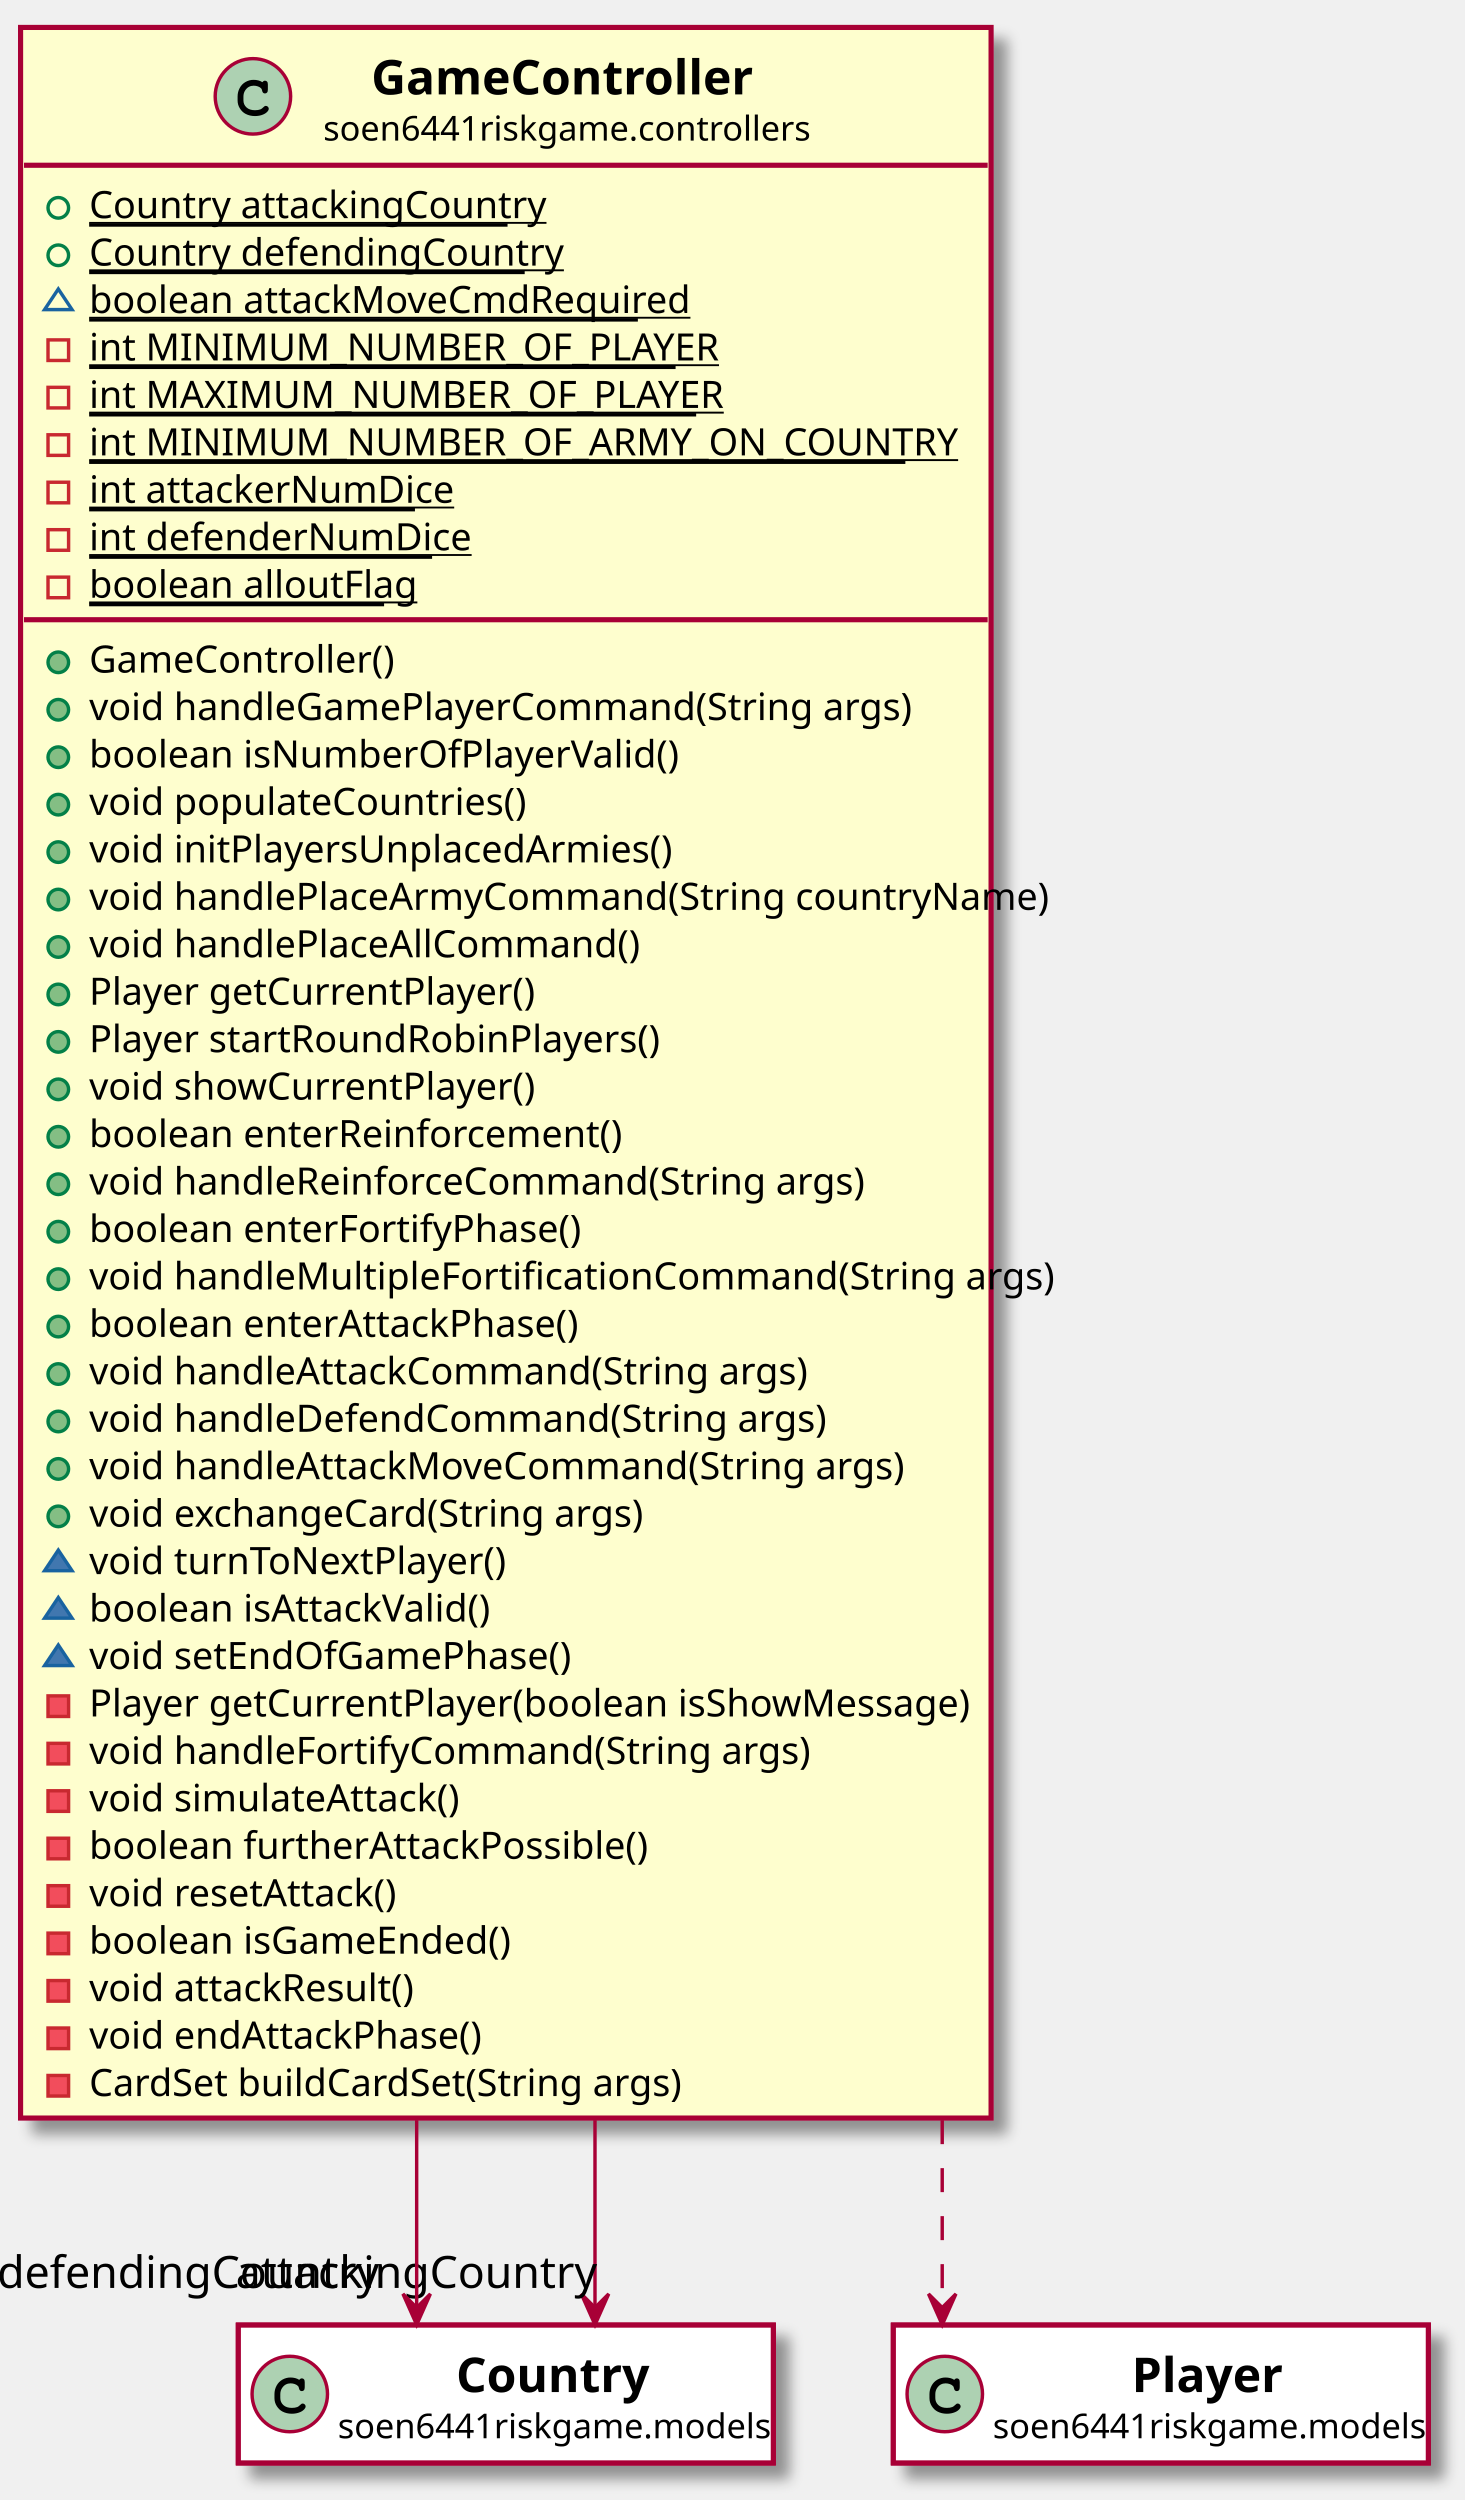
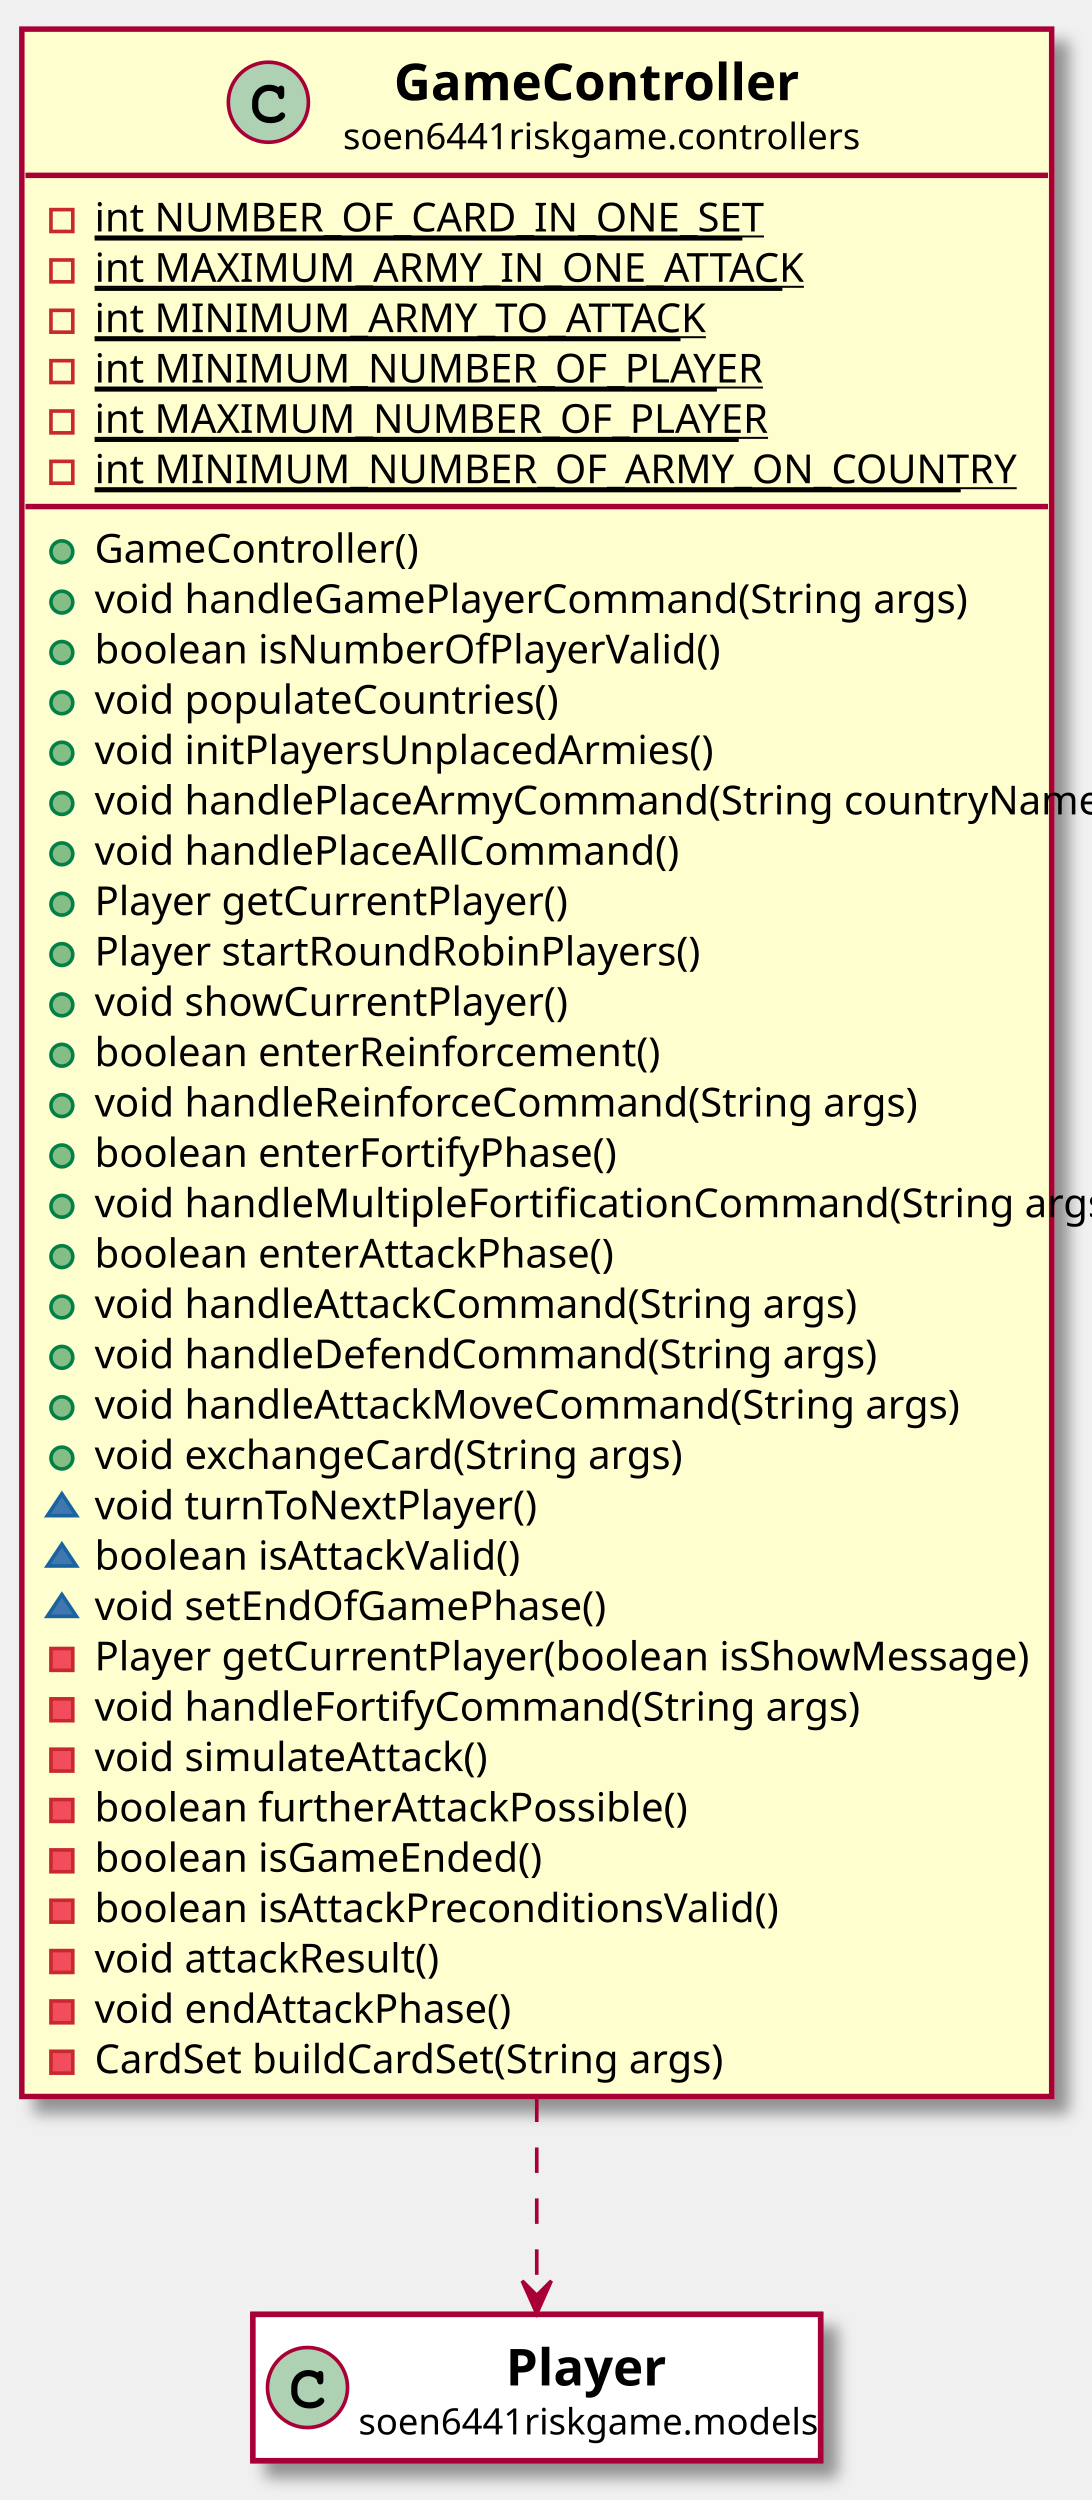
- <svg xmlns="http://www.w3.org/2000/svg" xmlns:xlink="http://www.w3.org/1999/xlink" contentScriptType="application/ecmascript" contentStyleType="text/css" height="729px" preserveAspectRatio="none" style="width:427px;height:729px;" version="1.1" viewBox="0 0 427 729" width="427px" zoomAndPan="magnify">
+ <svg xmlns="http://www.w3.org/2000/svg" xmlns:xlink="http://www.w3.org/1999/xlink" contentScriptType="application/ecmascript" contentStyleType="text/css" height="687px" preserveAspectRatio="none" style="width:300px;height:687px;" version="1.1" viewBox="0 0 300 687" width="300px" zoomAndPan="magnify">
  <defs>
-     <filter height="300%" id="f1ldg6fe9u7gt3" width="300%" x="-1" y="-1">
+     <filter height="300%" id="fbjeqljjf72w" width="300%" x="-1" y="-1">
      <feGaussianBlur result="blurOut" stdDeviation="2.0" />
      <feColorMatrix in="blurOut" result="blurOut2" type="matrix" values="0 0 0 0 0 0 0 0 0 0 0 0 0 0 0 0 0 0 .4 0" />
      <feOffset dx="4.0" dy="4.0" in="blurOut2" result="blurOut3" />
      <feBlend in="SourceGraphic" in2="blurOut3" mode="normal" />
    </filter>
  </defs>
  <g>
    <a target="_parent" xlink:actuate="onRequest" xlink:href="../../soen6441riskgame/controllers/GameController.html" xlink:show="new" xlink:title="soen6441riskgame.controllers.GameController" xlink:type="simple">
-       <rect fill="#FEFECE" filter="url(#f1ldg6fe9u7gt3)" height="609.625" id="soen6441riskgame.controllers.GameController" style="stroke: #A80036; stroke-width: 1.5;" width="283" x="6" y="8" />
+       <rect fill="#FEFECE" filter="url(#fbjeqljjf72w)" height="568.117" id="soen6441riskgame.controllers.GameController" style="stroke: #A80036; stroke-width: 1.5;" width="283" x="6" y="8" />
      <ellipse cx="73.75" cy="28.094" fill="#ADD1B2" rx="11" ry="11" style="stroke: #A80036; stroke-width: 1.0;" />
      <path d="M76.516,23.969 Q76.672,23.75 76.859,23.641 Q77.047,23.531 77.266,23.531 Q77.641,23.531 77.875,23.789 Q78.109,24.047 78.109,24.656 L78.109,26.109 Q78.109,26.719 77.875,26.984 Q77.641,27.25 77.266,27.25 Q76.922,27.25 76.719,27.047 Q76.516,26.859 76.406,26.344 Q76.359,25.984 76.172,25.797 Q75.844,25.422 75.234,25.203 Q74.625,24.984 74,24.984 Q73.234,24.984 72.602,25.312 Q71.969,25.641 71.477,26.391 Q70.984,27.141 70.984,28.172 L70.984,29.266 Q70.984,30.5 71.875,31.32 Q72.766,32.141 74.359,32.141 Q75.297,32.141 75.953,31.891 Q76.344,31.734 76.766,31.297 Q77.031,31.031 77.18,30.953 Q77.328,30.875 77.531,30.875 Q77.859,30.875 78.117,31.133 Q78.375,31.391 78.375,31.734 Q78.375,32.078 78.031,32.484 Q77.531,33.062 76.734,33.391 Q75.656,33.844 74.359,33.844 Q72.844,33.844 71.641,33.219 Q70.656,32.719 69.969,31.648 Q69.281,30.578 69.281,29.297 L69.281,28.141 Q69.281,26.812 69.898,25.664 Q70.516,24.516 71.609,23.898 Q72.703,23.281 73.938,23.281 Q74.672,23.281 75.32,23.445 Q75.969,23.609 76.516,23.969 Z " />
      <text fill="#000000" font-family="sans-serif" font-size="14" font-weight="bold" lengthAdjust="spacingAndGlyphs" textLength="111" x="108.25" y="27.533">GameController</text>
      <text fill="#000000" font-family="sans-serif" font-size="10" lengthAdjust="spacingAndGlyphs" textLength="139" x="94.25" y="40.99">soen6441riskgame.controllers</text>
      <line style="stroke: #A80036; stroke-width: 1.5;" x1="7" x2="288" y1="48.188" y2="48.188" />
-       <ellipse cx="17" cy="60.605" fill="none" rx="3" ry="3" style="stroke: #038048; stroke-width: 1.0;" />
-       <text fill="#000000" font-family="sans-serif" font-size="11" lengthAdjust="spacingAndGlyphs" text-decoration="underline" textLength="122" x="26" y="63.606">Country attackingCountry</text>
-       <line style="stroke: #000000; stroke-width: 1.0;" x1="26" x2="148" y1="65.606" y2="65.606" />
-       <ellipse cx="17" cy="74.441" fill="none" rx="3" ry="3" style="stroke: #038048; stroke-width: 1.0;" />
-       <text fill="#000000" font-family="sans-serif" font-size="11" lengthAdjust="spacingAndGlyphs" text-decoration="underline" textLength="127" x="26" y="77.442">Country defendingCountry</text>
-       <line style="stroke: #000000; stroke-width: 1.0;" x1="26" x2="153" y1="79.442" y2="79.442" />
-       <polygon fill="none" points="17,84.277,13,90.277,21,90.277" style="stroke: #1963A0; stroke-width: 1.0;" />
-       <text fill="#000000" font-family="sans-serif" font-size="11" lengthAdjust="spacingAndGlyphs" text-decoration="underline" textLength="160" x="26" y="91.278">boolean attackMoveCmdRequired</text>
-       <line style="stroke: #000000; stroke-width: 1.0;" x1="26" x2="186" y1="93.278" y2="93.278" />
+       <rect fill="none" height="6" style="stroke: #C82930; stroke-width: 1.0;" width="6" x="14" y="57.605" />
+       <text fill="#000000" font-family="sans-serif" font-size="11" lengthAdjust="spacingAndGlyphs" text-decoration="underline" textLength="178" x="26" y="63.606">int NUMBER_OF_CARD_IN_ONE_SET</text>
+       <line style="stroke: #000000; stroke-width: 1.0;" x1="26" x2="204" y1="65.606" y2="65.606" />
+       <rect fill="none" height="6" style="stroke: #C82930; stroke-width: 1.0;" width="6" x="14" y="71.441" />
+       <text fill="#000000" font-family="sans-serif" font-size="11" lengthAdjust="spacingAndGlyphs" text-decoration="underline" textLength="189" x="26" y="77.442">int MAXIMUM_ARMY_IN_ONE_ATTACK</text>
+       <line style="stroke: #000000; stroke-width: 1.0;" x1="26" x2="215" y1="79.442" y2="79.442" />
+       <rect fill="none" height="6" style="stroke: #C82930; stroke-width: 1.0;" width="6" x="14" y="85.277" />
+       <text fill="#000000" font-family="sans-serif" font-size="11" lengthAdjust="spacingAndGlyphs" text-decoration="underline" textLength="161" x="26" y="91.278">int MINIMUM_ARMY_TO_ATTACK</text>
+       <line style="stroke: #000000; stroke-width: 1.0;" x1="26" x2="187" y1="93.278" y2="93.278" />
      <rect fill="none" height="6" style="stroke: #C82930; stroke-width: 1.0;" width="6" x="14" y="99.113" />
      <text fill="#000000" font-family="sans-serif" font-size="11" lengthAdjust="spacingAndGlyphs" text-decoration="underline" textLength="171" x="26" y="105.114">int MINIMUM_NUMBER_OF_PLAYER</text>
      <line style="stroke: #000000; stroke-width: 1.0;" x1="26" x2="197" y1="107.114" y2="107.114" />
      <rect fill="none" height="6" style="stroke: #C82930; stroke-width: 1.0;" width="6" x="14" y="112.949" />
      <text fill="#000000" font-family="sans-serif" font-size="11" lengthAdjust="spacingAndGlyphs" text-decoration="underline" textLength="177" x="26" y="118.95">int MAXIMUM_NUMBER_OF_PLAYER</text>
      <line style="stroke: #000000; stroke-width: 1.0;" x1="26" x2="203" y1="120.95" y2="120.95" />
      <rect fill="none" height="6" style="stroke: #C82930; stroke-width: 1.0;" width="6" x="14" y="126.785" />
      <text fill="#000000" font-family="sans-serif" font-size="11" lengthAdjust="spacingAndGlyphs" text-decoration="underline" textLength="238" x="26" y="132.786">int MINIMUM_NUMBER_OF_ARMY_ON_COUNTRY</text>
      <line style="stroke: #000000; stroke-width: 1.0;" x1="26" x2="264" y1="134.786" y2="134.786" />
-       <rect fill="none" height="6" style="stroke: #C82930; stroke-width: 1.0;" width="6" x="14" y="140.621" />
-       <text fill="#000000" font-family="sans-serif" font-size="11" lengthAdjust="spacingAndGlyphs" text-decoration="underline" textLength="95" x="26" y="146.622">int attackerNumDice</text>
-       <line style="stroke: #000000; stroke-width: 1.0;" x1="26" x2="121" y1="148.622" y2="148.622" />
-       <rect fill="none" height="6" style="stroke: #C82930; stroke-width: 1.0;" width="6" x="14" y="154.457" />
-       <text fill="#000000" font-family="sans-serif" font-size="11" lengthAdjust="spacingAndGlyphs" text-decoration="underline" textLength="100" x="26" y="160.458">int defenderNumDice</text>
-       <line style="stroke: #000000; stroke-width: 1.0;" x1="26" x2="126" y1="162.458" y2="162.458" />
-       <rect fill="none" height="6" style="stroke: #C82930; stroke-width: 1.0;" width="6" x="14" y="168.293" />
-       <text fill="#000000" font-family="sans-serif" font-size="11" lengthAdjust="spacingAndGlyphs" text-decoration="underline" textLength="86" x="26" y="174.294">boolean alloutFlag</text>
-       <line style="stroke: #000000; stroke-width: 1.0;" x1="26" x2="112" y1="176.294" y2="176.294" />
-       <line style="stroke: #A80036; stroke-width: 1.5;" x1="7" x2="288" y1="180.711" y2="180.711" />
+       <line style="stroke: #A80036; stroke-width: 1.5;" x1="7" x2="288" y1="139.203" y2="139.203" />
+       <ellipse cx="17" cy="151.621" fill="#84BE84" rx="3" ry="3" style="stroke: #038048; stroke-width: 1.0;" />
+       <text fill="#000000" font-family="sans-serif" font-size="11" lengthAdjust="spacingAndGlyphs" textLength="82" x="26" y="154.622">GameController()</text>
+       <ellipse cx="17" cy="165.457" fill="#84BE84" rx="3" ry="3" style="stroke: #038048; stroke-width: 1.0;" />
+       <text fill="#000000" font-family="sans-serif" font-size="11" lengthAdjust="spacingAndGlyphs" textLength="221" x="26" y="168.458">void handleGamePlayerCommand(String args)</text>
+       <ellipse cx="17" cy="179.293" fill="#84BE84" rx="3" ry="3" style="stroke: #038048; stroke-width: 1.0;" />
+       <text fill="#000000" font-family="sans-serif" font-size="11" lengthAdjust="spacingAndGlyphs" textLength="160" x="26" y="182.294">boolean isNumberOfPlayerValid()</text>
      <ellipse cx="17" cy="193.129" fill="#84BE84" rx="3" ry="3" style="stroke: #038048; stroke-width: 1.0;" />
-       <text fill="#000000" font-family="sans-serif" font-size="11" lengthAdjust="spacingAndGlyphs" textLength="82" x="26" y="196.13">GameController()</text>
+       <text fill="#000000" font-family="sans-serif" font-size="11" lengthAdjust="spacingAndGlyphs" textLength="118" x="26" y="196.13">void populateCountries()</text>
      <ellipse cx="17" cy="206.965" fill="#84BE84" rx="3" ry="3" style="stroke: #038048; stroke-width: 1.0;" />
-       <text fill="#000000" font-family="sans-serif" font-size="11" lengthAdjust="spacingAndGlyphs" textLength="221" x="26" y="209.966">void handleGamePlayerCommand(String args)</text>
+       <text fill="#000000" font-family="sans-serif" font-size="11" lengthAdjust="spacingAndGlyphs" textLength="159" x="26" y="209.966">void initPlayersUnplacedArmies()</text>
      <ellipse cx="17" cy="220.801" fill="#84BE84" rx="3" ry="3" style="stroke: #038048; stroke-width: 1.0;" />
-       <text fill="#000000" font-family="sans-serif" font-size="11" lengthAdjust="spacingAndGlyphs" textLength="160" x="26" y="223.802">boolean isNumberOfPlayerValid()</text>
+       <text fill="#000000" font-family="sans-serif" font-size="11" lengthAdjust="spacingAndGlyphs" textLength="257" x="26" y="223.802">void handlePlaceArmyCommand(String countryName)</text>
      <ellipse cx="17" cy="234.637" fill="#84BE84" rx="3" ry="3" style="stroke: #038048; stroke-width: 1.0;" />
-       <text fill="#000000" font-family="sans-serif" font-size="11" lengthAdjust="spacingAndGlyphs" textLength="118" x="26" y="237.638">void populateCountries()</text>
+       <text fill="#000000" font-family="sans-serif" font-size="11" lengthAdjust="spacingAndGlyphs" textLength="148" x="26" y="237.638">void handlePlaceAllCommand()</text>
      <ellipse cx="17" cy="248.473" fill="#84BE84" rx="3" ry="3" style="stroke: #038048; stroke-width: 1.0;" />
-       <text fill="#000000" font-family="sans-serif" font-size="11" lengthAdjust="spacingAndGlyphs" textLength="159" x="26" y="251.474">void initPlayersUnplacedArmies()</text>
+       <text fill="#000000" font-family="sans-serif" font-size="11" lengthAdjust="spacingAndGlyphs" textLength="122" x="26" y="251.474">Player getCurrentPlayer()</text>
      <ellipse cx="17" cy="262.309" fill="#84BE84" rx="3" ry="3" style="stroke: #038048; stroke-width: 1.0;" />
-       <text fill="#000000" font-family="sans-serif" font-size="11" lengthAdjust="spacingAndGlyphs" textLength="257" x="26" y="265.31">void handlePlaceArmyCommand(String countryName)</text>
+       <text fill="#000000" font-family="sans-serif" font-size="11" lengthAdjust="spacingAndGlyphs" textLength="157" x="26" y="265.31">Player startRoundRobinPlayers()</text>
      <ellipse cx="17" cy="276.144" fill="#84BE84" rx="3" ry="3" style="stroke: #038048; stroke-width: 1.0;" />
-       <text fill="#000000" font-family="sans-serif" font-size="11" lengthAdjust="spacingAndGlyphs" textLength="148" x="26" y="279.146">void handlePlaceAllCommand()</text>
+       <text fill="#000000" font-family="sans-serif" font-size="11" lengthAdjust="spacingAndGlyphs" textLength="125" x="26" y="279.146">void showCurrentPlayer()</text>
      <ellipse cx="17" cy="289.981" fill="#84BE84" rx="3" ry="3" style="stroke: #038048; stroke-width: 1.0;" />
-       <text fill="#000000" font-family="sans-serif" font-size="11" lengthAdjust="spacingAndGlyphs" textLength="122" x="26" y="292.981">Player getCurrentPlayer()</text>
+       <text fill="#000000" font-family="sans-serif" font-size="11" lengthAdjust="spacingAndGlyphs" textLength="144" x="26" y="292.981">boolean enterReinforcement()</text>
      <ellipse cx="17" cy="303.816" fill="#84BE84" rx="3" ry="3" style="stroke: #038048; stroke-width: 1.0;" />
-       <text fill="#000000" font-family="sans-serif" font-size="11" lengthAdjust="spacingAndGlyphs" textLength="157" x="26" y="306.817">Player startRoundRobinPlayers()</text>
+       <text fill="#000000" font-family="sans-serif" font-size="11" lengthAdjust="spacingAndGlyphs" textLength="210" x="26" y="306.817">void handleReinforceCommand(String args)</text>
      <ellipse cx="17" cy="317.652" fill="#84BE84" rx="3" ry="3" style="stroke: #038048; stroke-width: 1.0;" />
-       <text fill="#000000" font-family="sans-serif" font-size="11" lengthAdjust="spacingAndGlyphs" textLength="125" x="26" y="320.653">void showCurrentPlayer()</text>
+       <text fill="#000000" font-family="sans-serif" font-size="11" lengthAdjust="spacingAndGlyphs" textLength="135" x="26" y="320.653">boolean enterFortifyPhase()</text>
      <ellipse cx="17" cy="331.488" fill="#84BE84" rx="3" ry="3" style="stroke: #038048; stroke-width: 1.0;" />
-       <text fill="#000000" font-family="sans-serif" font-size="11" lengthAdjust="spacingAndGlyphs" textLength="144" x="26" y="334.489">boolean enterReinforcement()</text>
+       <text fill="#000000" font-family="sans-serif" font-size="11" lengthAdjust="spacingAndGlyphs" textLength="254" x="26" y="334.489">void handleMultipleFortificationCommand(String args)</text>
      <ellipse cx="17" cy="345.324" fill="#84BE84" rx="3" ry="3" style="stroke: #038048; stroke-width: 1.0;" />
-       <text fill="#000000" font-family="sans-serif" font-size="11" lengthAdjust="spacingAndGlyphs" textLength="210" x="26" y="348.325">void handleReinforceCommand(String args)</text>
+       <text fill="#000000" font-family="sans-serif" font-size="11" lengthAdjust="spacingAndGlyphs" textLength="135" x="26" y="348.325">boolean enterAttackPhase()</text>
      <ellipse cx="17" cy="359.16" fill="#84BE84" rx="3" ry="3" style="stroke: #038048; stroke-width: 1.0;" />
-       <text fill="#000000" font-family="sans-serif" font-size="11" lengthAdjust="spacingAndGlyphs" textLength="135" x="26" y="362.161">boolean enterFortifyPhase()</text>
+       <text fill="#000000" font-family="sans-serif" font-size="11" lengthAdjust="spacingAndGlyphs" textLength="194" x="26" y="362.161">void handleAttackCommand(String args)</text>
      <ellipse cx="17" cy="372.996" fill="#84BE84" rx="3" ry="3" style="stroke: #038048; stroke-width: 1.0;" />
-       <text fill="#000000" font-family="sans-serif" font-size="11" lengthAdjust="spacingAndGlyphs" textLength="254" x="26" y="375.997">void handleMultipleFortificationCommand(String args)</text>
+       <text fill="#000000" font-family="sans-serif" font-size="11" lengthAdjust="spacingAndGlyphs" textLength="198" x="26" y="375.997">void handleDefendCommand(String args)</text>
      <ellipse cx="17" cy="386.832" fill="#84BE84" rx="3" ry="3" style="stroke: #038048; stroke-width: 1.0;" />
-       <text fill="#000000" font-family="sans-serif" font-size="11" lengthAdjust="spacingAndGlyphs" textLength="135" x="26" y="389.833">boolean enterAttackPhase()</text>
+       <text fill="#000000" font-family="sans-serif" font-size="11" lengthAdjust="spacingAndGlyphs" textLength="220" x="26" y="389.833">void handleAttackMoveCommand(String args)</text>
      <ellipse cx="17" cy="400.668" fill="#84BE84" rx="3" ry="3" style="stroke: #038048; stroke-width: 1.0;" />
-       <text fill="#000000" font-family="sans-serif" font-size="11" lengthAdjust="spacingAndGlyphs" textLength="194" x="26" y="403.669">void handleAttackCommand(String args)</text>
-       <ellipse cx="17" cy="414.504" fill="#84BE84" rx="3" ry="3" style="stroke: #038048; stroke-width: 1.0;" />
-       <text fill="#000000" font-family="sans-serif" font-size="11" lengthAdjust="spacingAndGlyphs" textLength="198" x="26" y="417.505">void handleDefendCommand(String args)</text>
-       <ellipse cx="17" cy="428.34" fill="#84BE84" rx="3" ry="3" style="stroke: #038048; stroke-width: 1.0;" />
-       <text fill="#000000" font-family="sans-serif" font-size="11" lengthAdjust="spacingAndGlyphs" textLength="220" x="26" y="431.341">void handleAttackMoveCommand(String args)</text>
-       <ellipse cx="17" cy="442.176" fill="#84BE84" rx="3" ry="3" style="stroke: #038048; stroke-width: 1.0;" />
-       <text fill="#000000" font-family="sans-serif" font-size="11" lengthAdjust="spacingAndGlyphs" textLength="155" x="26" y="445.177">void exchangeCard(String args)</text>
-       <polygon fill="#4177AF" points="17,452.012,13,458.012,21,458.012" style="stroke: #1963A0; stroke-width: 1.0;" />
-       <text fill="#000000" font-family="sans-serif" font-size="11" lengthAdjust="spacingAndGlyphs" textLength="114" x="26" y="459.013">void turnToNextPlayer()</text>
-       <polygon fill="#4177AF" points="17,465.848,13,471.848,21,471.848" style="stroke: #1963A0; stroke-width: 1.0;" />
-       <text fill="#000000" font-family="sans-serif" font-size="11" lengthAdjust="spacingAndGlyphs" textLength="112" x="26" y="472.849">boolean isAttackValid()</text>
-       <polygon fill="#4177AF" points="17,479.684,13,485.684,21,485.684" style="stroke: #1963A0; stroke-width: 1.0;" />
-       <text fill="#000000" font-family="sans-serif" font-size="11" lengthAdjust="spacingAndGlyphs" textLength="134" x="26" y="486.685">void setEndOfGamePhase()</text>
+       <text fill="#000000" font-family="sans-serif" font-size="11" lengthAdjust="spacingAndGlyphs" textLength="155" x="26" y="403.669">void exchangeCard(String args)</text>
+       <polygon fill="#4177AF" points="17,410.504,13,416.504,21,416.504" style="stroke: #1963A0; stroke-width: 1.0;" />
+       <text fill="#000000" font-family="sans-serif" font-size="11" lengthAdjust="spacingAndGlyphs" textLength="114" x="26" y="417.505">void turnToNextPlayer()</text>
+       <polygon fill="#4177AF" points="17,424.34,13,430.34,21,430.34" style="stroke: #1963A0; stroke-width: 1.0;" />
+       <text fill="#000000" font-family="sans-serif" font-size="11" lengthAdjust="spacingAndGlyphs" textLength="112" x="26" y="431.341">boolean isAttackValid()</text>
+       <polygon fill="#4177AF" points="17,438.176,13,444.176,21,444.176" style="stroke: #1963A0; stroke-width: 1.0;" />
+       <text fill="#000000" font-family="sans-serif" font-size="11" lengthAdjust="spacingAndGlyphs" textLength="134" x="26" y="445.177">void setEndOfGamePhase()</text>
+       <rect fill="#F24D5C" height="6" style="stroke: #C82930; stroke-width: 1.0;" width="6" x="14" y="453.012" />
+       <text fill="#000000" font-family="sans-serif" font-size="11" lengthAdjust="spacingAndGlyphs" textLength="244" x="26" y="459.013">Player getCurrentPlayer(boolean isShowMessage)</text>
+       <rect fill="#F24D5C" height="6" style="stroke: #C82930; stroke-width: 1.0;" width="6" x="14" y="466.848" />
+       <text fill="#000000" font-family="sans-serif" font-size="11" lengthAdjust="spacingAndGlyphs" textLength="194" x="26" y="472.849">void handleFortifyCommand(String args)</text>
+       <rect fill="#F24D5C" height="6" style="stroke: #C82930; stroke-width: 1.0;" width="6" x="14" y="480.684" />
+       <text fill="#000000" font-family="sans-serif" font-size="11" lengthAdjust="spacingAndGlyphs" textLength="101" x="26" y="486.685">void simulateAttack()</text>
      <rect fill="#F24D5C" height="6" style="stroke: #C82930; stroke-width: 1.0;" width="6" x="14" y="494.519" />
-       <text fill="#000000" font-family="sans-serif" font-size="11" lengthAdjust="spacingAndGlyphs" textLength="244" x="26" y="500.521">Player getCurrentPlayer(boolean isShowMessage)</text>
+       <text fill="#000000" font-family="sans-serif" font-size="11" lengthAdjust="spacingAndGlyphs" textLength="153" x="26" y="500.521">boolean furtherAttackPossible()</text>
      <rect fill="#F24D5C" height="6" style="stroke: #C82930; stroke-width: 1.0;" width="6" x="14" y="508.356" />
-       <text fill="#000000" font-family="sans-serif" font-size="11" lengthAdjust="spacingAndGlyphs" textLength="194" x="26" y="514.356">void handleFortifyCommand(String args)</text>
+       <text fill="#000000" font-family="sans-serif" font-size="11" lengthAdjust="spacingAndGlyphs" textLength="115" x="26" y="514.356">boolean isGameEnded()</text>
      <rect fill="#F24D5C" height="6" style="stroke: #C82930; stroke-width: 1.0;" width="6" x="14" y="522.191" />
-       <text fill="#000000" font-family="sans-serif" font-size="11" lengthAdjust="spacingAndGlyphs" textLength="101" x="26" y="528.192">void simulateAttack()</text>
+       <text fill="#000000" font-family="sans-serif" font-size="11" lengthAdjust="spacingAndGlyphs" textLength="177" x="26" y="528.192">boolean isAttackPreconditionsValid()</text>
      <rect fill="#F24D5C" height="6" style="stroke: #C82930; stroke-width: 1.0;" width="6" x="14" y="536.027" />
-       <text fill="#000000" font-family="sans-serif" font-size="11" lengthAdjust="spacingAndGlyphs" textLength="153" x="26" y="542.028">boolean furtherAttackPossible()</text>
+       <text fill="#000000" font-family="sans-serif" font-size="11" lengthAdjust="spacingAndGlyphs" textLength="90" x="26" y="542.028">void attackResult()</text>
      <rect fill="#F24D5C" height="6" style="stroke: #C82930; stroke-width: 1.0;" width="6" x="14" y="549.863" />
-       <text fill="#000000" font-family="sans-serif" font-size="11" lengthAdjust="spacingAndGlyphs" textLength="87" x="26" y="555.864">void resetAttack()</text>
+       <text fill="#000000" font-family="sans-serif" font-size="11" lengthAdjust="spacingAndGlyphs" textLength="110" x="26" y="555.864">void endAttackPhase()</text>
      <rect fill="#F24D5C" height="6" style="stroke: #C82930; stroke-width: 1.0;" width="6" x="14" y="563.699" />
-       <text fill="#000000" font-family="sans-serif" font-size="11" lengthAdjust="spacingAndGlyphs" textLength="115" x="26" y="569.7">boolean isGameEnded()</text>
-       <rect fill="#F24D5C" height="6" style="stroke: #C82930; stroke-width: 1.0;" width="6" x="14" y="577.535" />
-       <text fill="#000000" font-family="sans-serif" font-size="11" lengthAdjust="spacingAndGlyphs" textLength="90" x="26" y="583.536">void attackResult()</text>
-       <rect fill="#F24D5C" height="6" style="stroke: #C82930; stroke-width: 1.0;" width="6" x="14" y="591.371" />
-       <text fill="#000000" font-family="sans-serif" font-size="11" lengthAdjust="spacingAndGlyphs" textLength="110" x="26" y="597.372">void endAttackPhase()</text>
-       <rect fill="#F24D5C" height="6" style="stroke: #C82930; stroke-width: 1.0;" width="6" x="14" y="605.207" />
-       <text fill="#000000" font-family="sans-serif" font-size="11" lengthAdjust="spacingAndGlyphs" textLength="164" x="26" y="611.208">CardSet buildCardSet(String args)</text>
-     </a>
-     <a target="_parent" xlink:actuate="onRequest" xlink:href="../../soen6441riskgame/models/Country.html" xlink:show="new" xlink:title="soen6441riskgame.models.Country" xlink:type="simple">
-       <rect fill="#FFFFFF" filter="url(#f1ldg6fe9u7gt3)" height="40.188" id="soen6441riskgame.models.Country" style="stroke: #A80036; stroke-width: 1.5;" width="156" x="69.5" y="678" />
-       <rect fill="#FFFFFF" height="40.188" style="stroke: #A80036; stroke-width: 1.5;" width="156" x="69.5" y="678" />
-       <ellipse cx="84.5" cy="698.094" fill="#ADD1B2" rx="11" ry="11" style="stroke: #A80036; stroke-width: 1.0;" />
-       <path d="M87.266,693.969 Q87.422,693.75 87.609,693.641 Q87.797,693.531 88.016,693.531 Q88.391,693.531 88.625,693.789 Q88.859,694.047 88.859,694.656 L88.859,696.109 Q88.859,696.719 88.625,696.984 Q88.391,697.25 88.016,697.25 Q87.672,697.25 87.469,697.047 Q87.266,696.859 87.156,696.344 Q87.109,695.984 86.922,695.797 Q86.594,695.422 85.984,695.203 Q85.375,694.984 84.75,694.984 Q83.984,694.984 83.352,695.312 Q82.719,695.641 82.227,696.391 Q81.734,697.141 81.734,698.172 L81.734,699.266 Q81.734,700.5 82.625,701.32 Q83.516,702.141 85.109,702.141 Q86.047,702.141 86.703,701.891 Q87.094,701.734 87.516,701.297 Q87.781,701.031 87.93,700.953 Q88.078,700.875 88.281,700.875 Q88.609,700.875 88.867,701.133 Q89.125,701.391 89.125,701.734 Q89.125,702.078 88.781,702.484 Q88.281,703.062 87.484,703.391 Q86.406,703.844 85.109,703.844 Q83.594,703.844 82.391,703.219 Q81.406,702.719 80.719,701.648 Q80.031,700.578 80.031,699.297 L80.031,698.141 Q80.031,696.812 80.648,695.664 Q81.266,694.516 82.359,693.898 Q83.453,693.281 84.688,693.281 Q85.422,693.281 86.07,693.445 Q86.719,693.609 87.266,693.969 Z " />
-       <text fill="#000000" font-family="sans-serif" font-size="14" font-weight="bold" lengthAdjust="spacingAndGlyphs" textLength="55" x="133" y="697.533">Country</text>
-       <text fill="#000000" font-family="sans-serif" font-size="10" lengthAdjust="spacingAndGlyphs" textLength="124" x="98.5" y="710.99">soen6441riskgame.models</text>
+       <text fill="#000000" font-family="sans-serif" font-size="11" lengthAdjust="spacingAndGlyphs" textLength="164" x="26" y="569.7">CardSet buildCardSet(String args)</text>
    </a>
    <a target="_parent" xlink:actuate="onRequest" xlink:href="../../soen6441riskgame/models/Player.html" xlink:show="new" xlink:title="soen6441riskgame.models.Player" xlink:type="simple">
-       <rect fill="#FFFFFF" filter="url(#f1ldg6fe9u7gt3)" height="40.188" id="soen6441riskgame.models.Player" style="stroke: #A80036; stroke-width: 1.5;" width="156" x="260.5" y="678" />
-       <rect fill="#FFFFFF" height="40.188" style="stroke: #A80036; stroke-width: 1.5;" width="156" x="260.5" y="678" />
-       <ellipse cx="275.5" cy="698.094" fill="#ADD1B2" rx="11" ry="11" style="stroke: #A80036; stroke-width: 1.0;" />
-       <path d="M278.266,693.969 Q278.422,693.75 278.609,693.641 Q278.797,693.531 279.016,693.531 Q279.391,693.531 279.625,693.789 Q279.859,694.047 279.859,694.656 L279.859,696.109 Q279.859,696.719 279.625,696.984 Q279.391,697.25 279.016,697.25 Q278.672,697.25 278.469,697.047 Q278.266,696.859 278.156,696.344 Q278.109,695.984 277.922,695.797 Q277.594,695.422 276.984,695.203 Q276.375,694.984 275.75,694.984 Q274.984,694.984 274.352,695.312 Q273.719,695.641 273.227,696.391 Q272.734,697.141 272.734,698.172 L272.734,699.266 Q272.734,700.5 273.625,701.32 Q274.516,702.141 276.109,702.141 Q277.047,702.141 277.703,701.891 Q278.094,701.734 278.516,701.297 Q278.781,701.031 278.93,700.953 Q279.078,700.875 279.281,700.875 Q279.609,700.875 279.867,701.133 Q280.125,701.391 280.125,701.734 Q280.125,702.078 279.781,702.484 Q279.281,703.062 278.484,703.391 Q277.406,703.844 276.109,703.844 Q274.594,703.844 273.391,703.219 Q272.406,702.719 271.719,701.648 Q271.031,700.578 271.031,699.297 L271.031,698.141 Q271.031,696.812 271.648,695.664 Q272.266,694.516 273.359,693.898 Q274.453,693.281 275.688,693.281 Q276.422,693.281 277.07,693.445 Q277.719,693.609 278.266,693.969 Z " />
-       <text fill="#000000" font-family="sans-serif" font-size="14" font-weight="bold" lengthAdjust="spacingAndGlyphs" textLength="43" x="330" y="697.533">Player</text>
-       <text fill="#000000" font-family="sans-serif" font-size="10" lengthAdjust="spacingAndGlyphs" textLength="124" x="289.5" y="710.99">soen6441riskgame.models</text>
+       <rect fill="#FFFFFF" filter="url(#fbjeqljjf72w)" height="40.188" id="soen6441riskgame.models.Player" style="stroke: #A80036; stroke-width: 1.5;" width="156" x="69.5" y="636" />
+       <rect fill="#FFFFFF" height="40.188" style="stroke: #A80036; stroke-width: 1.5;" width="156" x="69.5" y="636" />
+       <ellipse cx="84.5" cy="656.094" fill="#ADD1B2" rx="11" ry="11" style="stroke: #A80036; stroke-width: 1.0;" />
+       <path d="M87.266,651.969 Q87.422,651.75 87.609,651.641 Q87.797,651.531 88.016,651.531 Q88.391,651.531 88.625,651.789 Q88.859,652.047 88.859,652.656 L88.859,654.109 Q88.859,654.719 88.625,654.984 Q88.391,655.25 88.016,655.25 Q87.672,655.25 87.469,655.047 Q87.266,654.859 87.156,654.344 Q87.109,653.984 86.922,653.797 Q86.594,653.422 85.984,653.203 Q85.375,652.984 84.75,652.984 Q83.984,652.984 83.352,653.312 Q82.719,653.641 82.227,654.391 Q81.734,655.141 81.734,656.172 L81.734,657.266 Q81.734,658.5 82.625,659.32 Q83.516,660.141 85.109,660.141 Q86.047,660.141 86.703,659.891 Q87.094,659.734 87.516,659.297 Q87.781,659.031 87.93,658.953 Q88.078,658.875 88.281,658.875 Q88.609,658.875 88.867,659.133 Q89.125,659.391 89.125,659.734 Q89.125,660.078 88.781,660.484 Q88.281,661.062 87.484,661.391 Q86.406,661.844 85.109,661.844 Q83.594,661.844 82.391,661.219 Q81.406,660.719 80.719,659.648 Q80.031,658.578 80.031,657.297 L80.031,656.141 Q80.031,654.812 80.648,653.664 Q81.266,652.516 82.359,651.898 Q83.453,651.281 84.688,651.281 Q85.422,651.281 86.07,651.445 Q86.719,651.609 87.266,651.969 Z " />
+       <text fill="#000000" font-family="sans-serif" font-size="14" font-weight="bold" lengthAdjust="spacingAndGlyphs" textLength="43" x="139" y="655.533">Player</text>
+       <text fill="#000000" font-family="sans-serif" font-size="10" lengthAdjust="spacingAndGlyphs" textLength="124" x="98.5" y="668.99">soen6441riskgame.models</text>
    </a>
-     <path d="M173.5,618.228 C173.5,618.228 173.5,672.898 173.5,672.898 " fill="none" id="soen6441riskgame.controllers.GameController-soen6441riskgame.models.Country" style="stroke: #A80036; stroke-width: 1.0;" />
-     <polygon fill="#A80036" points="173.5,677.898,177.5,668.898,173.5,672.898,169.5,668.898,173.5,677.898" style="stroke: #A80036; stroke-width: 1.0;" />
-     <text fill="#000000" font-family="sans-serif" font-size="13" lengthAdjust="spacingAndGlyphs" textLength="98" x="68.744" y="667.162">attackingCountry</text>
-     <path d="M121.5,618.228 C121.5,618.228 121.5,672.898 121.5,672.898 " fill="none" id="soen6441riskgame.controllers.GameController-soen6441riskgame.models.Country" style="stroke: #A80036; stroke-width: 1.0;" />
-     <polygon fill="#A80036" points="121.5,677.898,125.5,668.898,121.5,672.898,117.5,668.898,121.5,677.898" style="stroke: #A80036; stroke-width: 1.0;" />
-     <text fill="#000000" font-family="sans-serif" font-size="13" lengthAdjust="spacingAndGlyphs" textLength="100" x="-0.825" y="667.162">defendingCountry</text>
-     <path d="M274.75,618.228 C274.75,618.228 274.75,672.898 274.75,672.898 " fill="none" id="soen6441riskgame.controllers.GameController-soen6441riskgame.models.Player" style="stroke: #A80036; stroke-width: 1.0; stroke-dasharray: 7.0,7.0;" />
-     <polygon fill="#A80036" points="274.75,677.898,278.75,668.898,274.75,672.898,270.75,668.898,274.75,677.898" style="stroke: #A80036; stroke-width: 1.0;" />
+     <path d="M147.5,576.119 C147.5,576.119 147.5,630.775 147.5,630.775 " fill="none" id="soen6441riskgame.controllers.GameController-soen6441riskgame.models.Player" style="stroke: #A80036; stroke-width: 1.0; stroke-dasharray: 7.0,7.0;" />
+     <polygon fill="#A80036" points="147.5,635.775,151.5,626.775,147.5,630.775,143.5,626.775,147.5,635.775" style="stroke: #A80036; stroke-width: 1.0;" />
  </g>
</svg>
